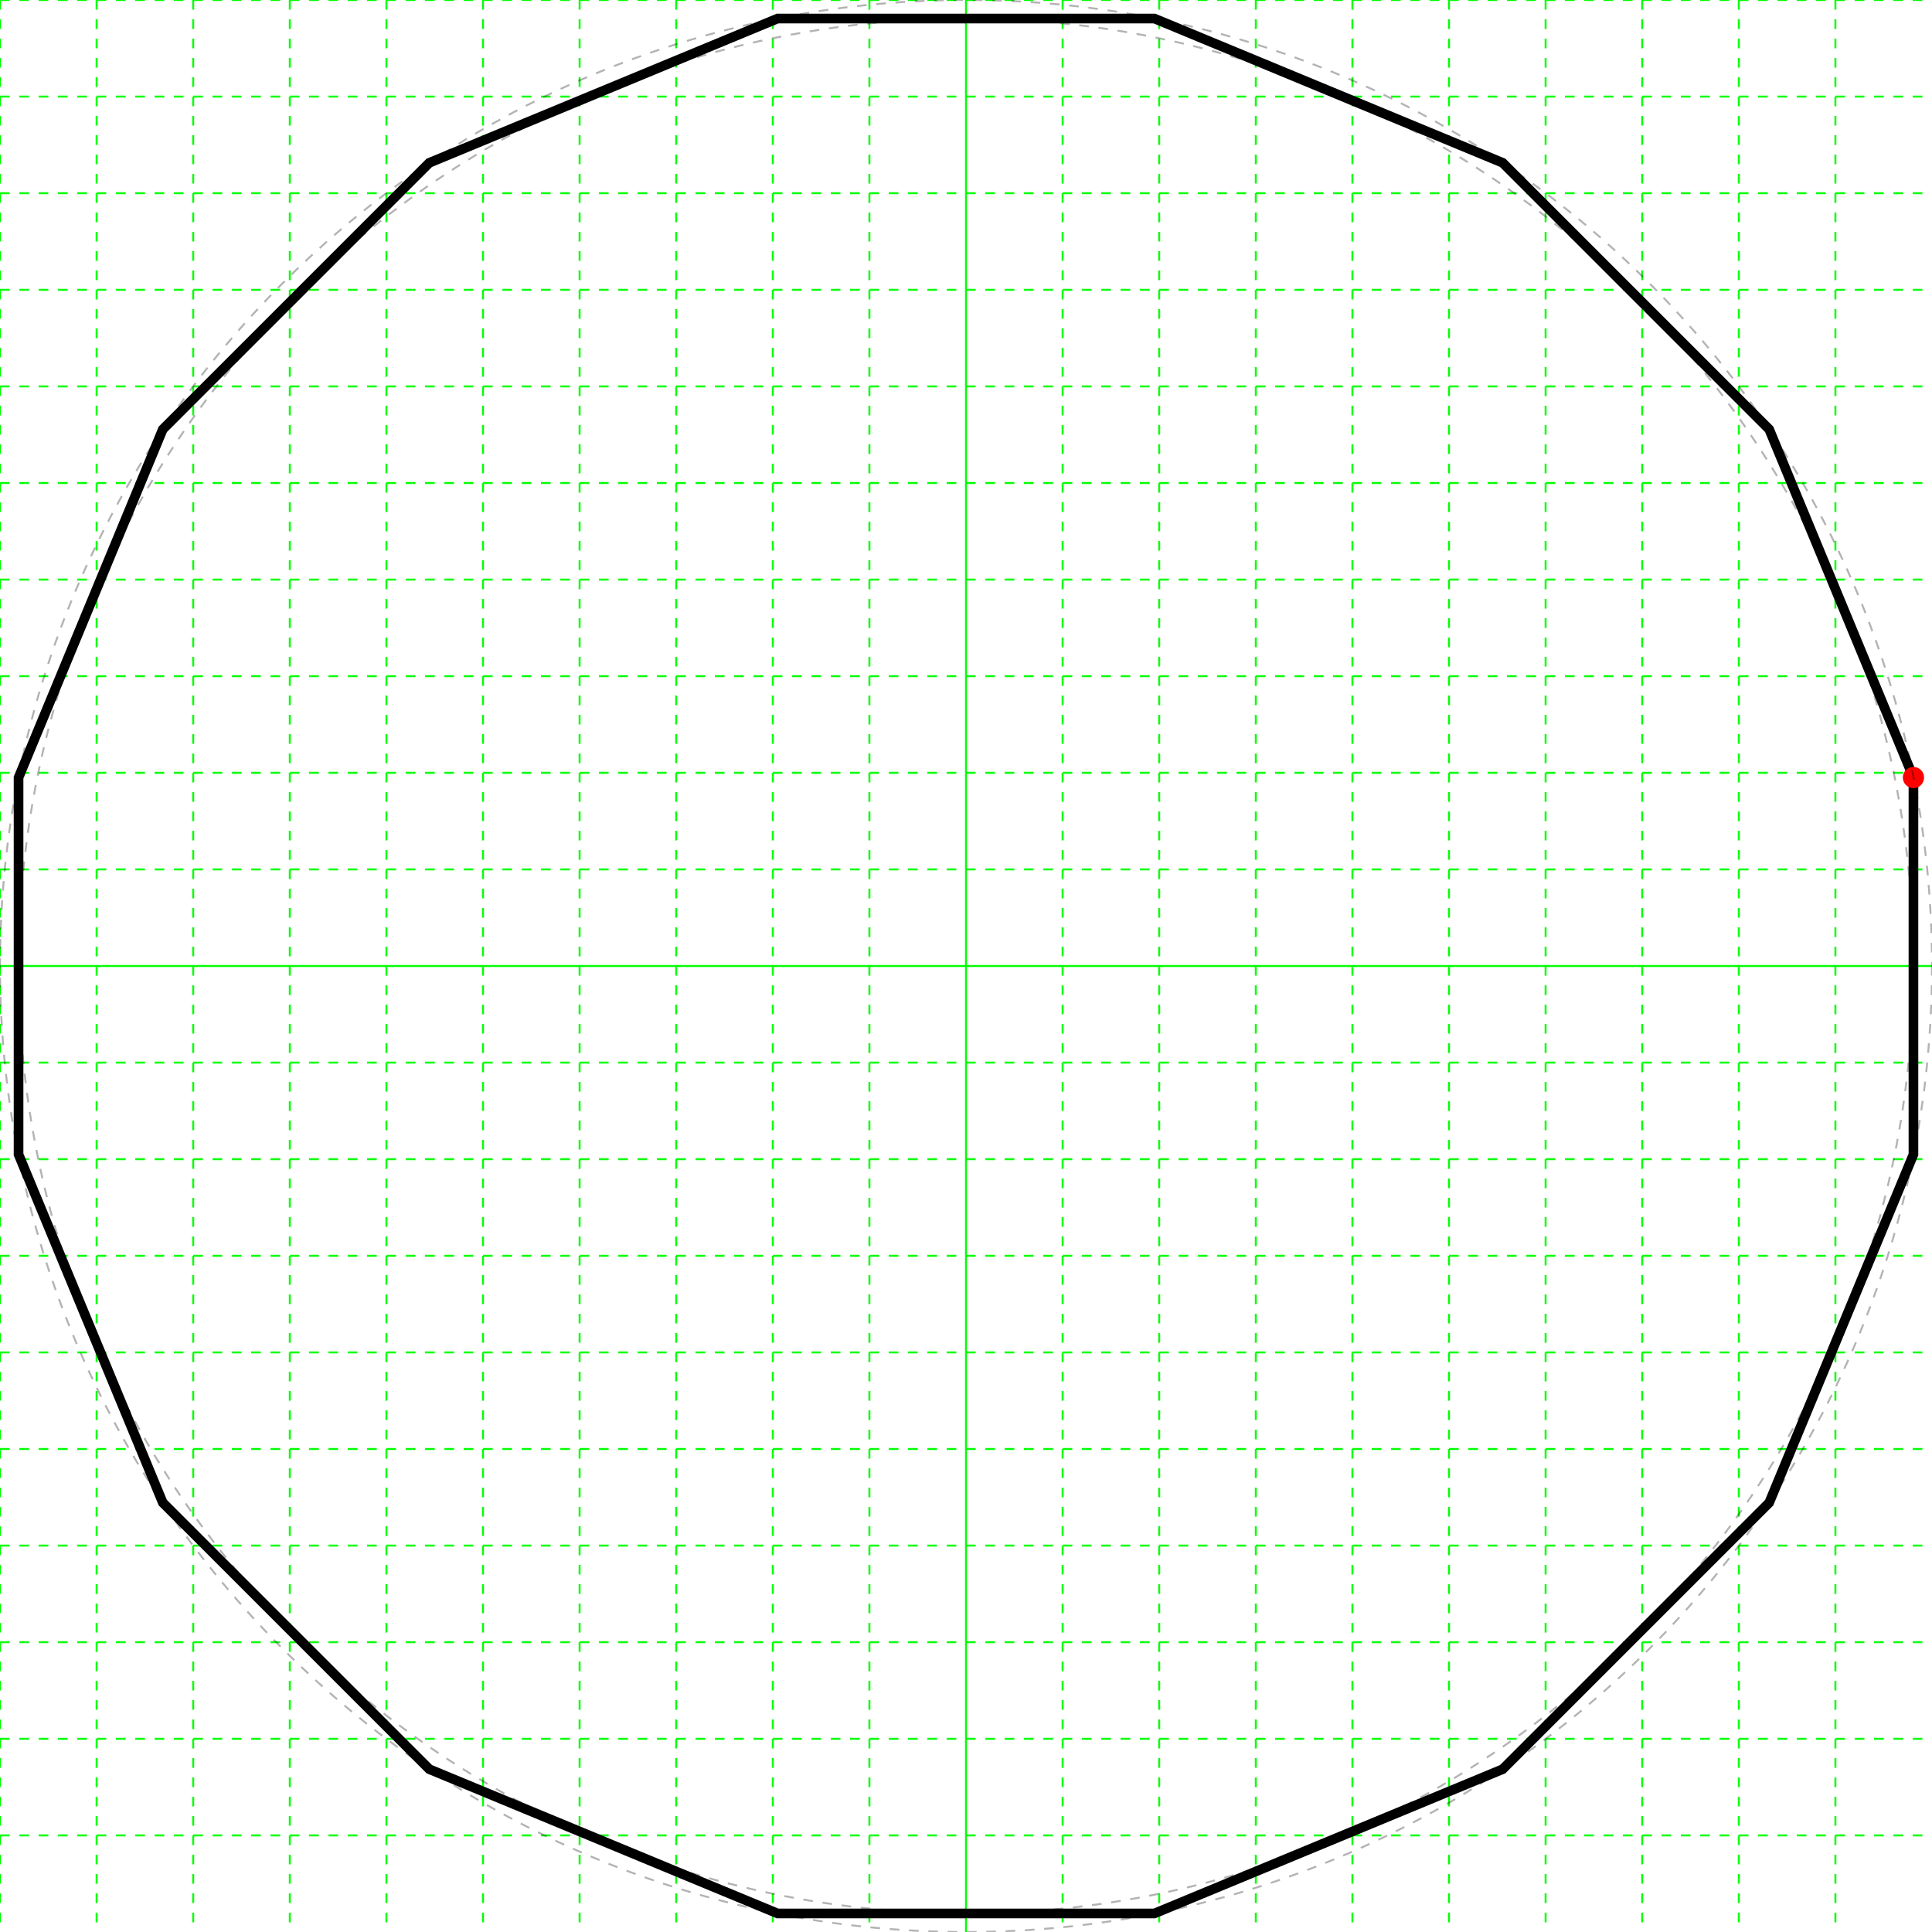
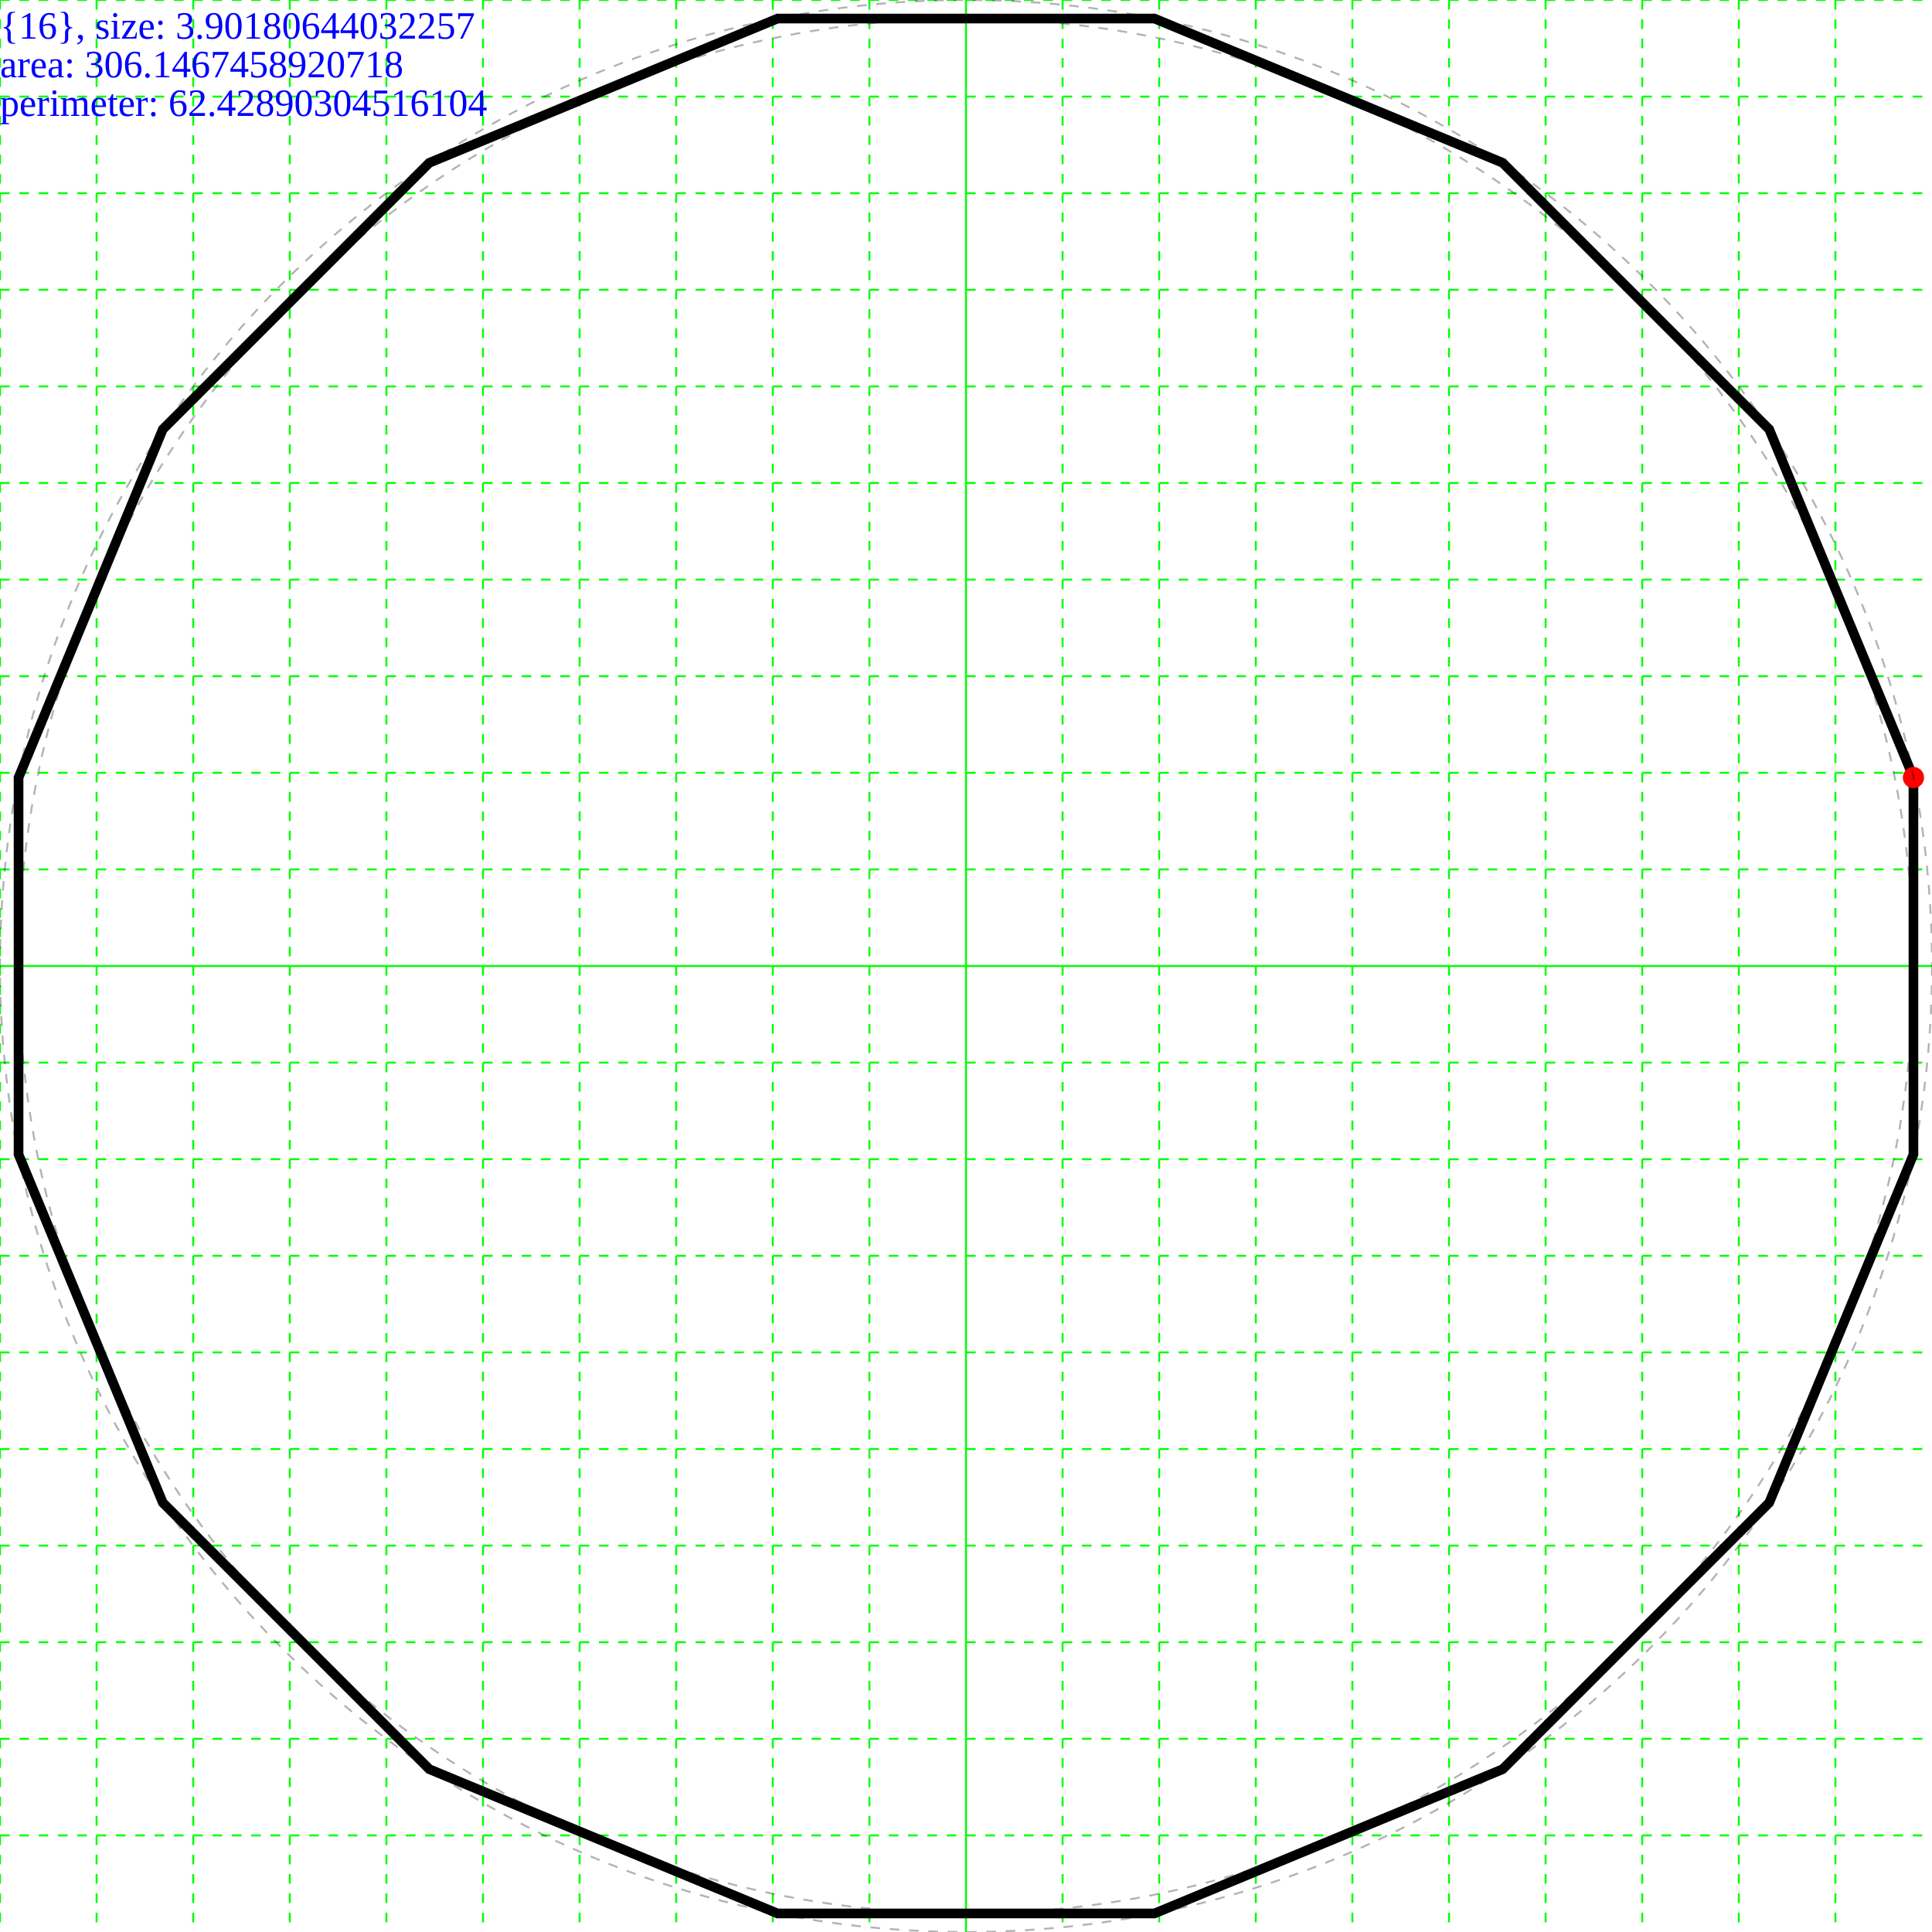
<svg xmlns="http://www.w3.org/2000/svg" height="200" width="200">
  <g id="grid">
    <line stroke="#00ff00" stroke-dasharray="1,1" stroke-width="0.2" x1="0" x2="0" y1="0" y2="200" />
    <line stroke="#00ff00" stroke-dasharray="1,1" stroke-width="0.2" x1="10" x2="10" y1="0" y2="200" />
    <line stroke="#00ff00" stroke-dasharray="1,1" stroke-width="0.2" x1="20" x2="20" y1="0" y2="200" />
    <line stroke="#00ff00" stroke-dasharray="1,1" stroke-width="0.2" x1="30" x2="30" y1="0" y2="200" />
    <line stroke="#00ff00" stroke-dasharray="1,1" stroke-width="0.2" x1="40" x2="40" y1="0" y2="200" />
    <line stroke="#00ff00" stroke-dasharray="1,1" stroke-width="0.2" x1="50" x2="50" y1="0" y2="200" />
    <line stroke="#00ff00" stroke-dasharray="1,1" stroke-width="0.2" x1="60" x2="60" y1="0" y2="200" />
    <line stroke="#00ff00" stroke-dasharray="1,1" stroke-width="0.2" x1="70" x2="70" y1="0" y2="200" />
    <line stroke="#00ff00" stroke-dasharray="1,1" stroke-width="0.2" x1="80" x2="80" y1="0" y2="200" />
    <line stroke="#00ff00" stroke-dasharray="1,1" stroke-width="0.2" x1="90" x2="90" y1="0" y2="200" />
    <line stroke="#00ff00" stroke-width="0.2" x1="100" x2="100" y1="0" y2="200" />
    <line stroke="#00ff00" stroke-dasharray="1,1" stroke-width="0.2" x1="110" x2="110" y1="0" y2="200" />
    <line stroke="#00ff00" stroke-dasharray="1,1" stroke-width="0.2" x1="120" x2="120" y1="0" y2="200" />
    <line stroke="#00ff00" stroke-dasharray="1,1" stroke-width="0.2" x1="130" x2="130" y1="0" y2="200" />
    <line stroke="#00ff00" stroke-dasharray="1,1" stroke-width="0.2" x1="140" x2="140" y1="0" y2="200" />
    <line stroke="#00ff00" stroke-dasharray="1,1" stroke-width="0.2" x1="150" x2="150" y1="0" y2="200" />
    <line stroke="#00ff00" stroke-dasharray="1,1" stroke-width="0.2" x1="160" x2="160" y1="0" y2="200" />
    <line stroke="#00ff00" stroke-dasharray="1,1" stroke-width="0.2" x1="170" x2="170" y1="0" y2="200" />
    <line stroke="#00ff00" stroke-dasharray="1,1" stroke-width="0.2" x1="180" x2="180" y1="0" y2="200" />
    <line stroke="#00ff00" stroke-dasharray="1,1" stroke-width="0.2" x1="190" x2="190" y1="0" y2="200" />
    <line stroke="#00ff00" stroke-dasharray="1,1" stroke-width="0.2" x1="0" x2="200" y1="0" y2="0" />
    <line stroke="#00ff00" stroke-dasharray="1,1" stroke-width="0.2" x1="0" x2="200" y1="10" y2="10" />
    <line stroke="#00ff00" stroke-dasharray="1,1" stroke-width="0.2" x1="0" x2="200" y1="20" y2="20" />
    <line stroke="#00ff00" stroke-dasharray="1,1" stroke-width="0.2" x1="0" x2="200" y1="30" y2="30" />
    <line stroke="#00ff00" stroke-dasharray="1,1" stroke-width="0.2" x1="0" x2="200" y1="40" y2="40" />
    <line stroke="#00ff00" stroke-dasharray="1,1" stroke-width="0.2" x1="0" x2="200" y1="50" y2="50" />
    <line stroke="#00ff00" stroke-dasharray="1,1" stroke-width="0.2" x1="0" x2="200" y1="60" y2="60" />
    <line stroke="#00ff00" stroke-dasharray="1,1" stroke-width="0.2" x1="0" x2="200" y1="70" y2="70" />
    <line stroke="#00ff00" stroke-dasharray="1,1" stroke-width="0.2" x1="0" x2="200" y1="80" y2="80" />
    <line stroke="#00ff00" stroke-dasharray="1,1" stroke-width="0.2" x1="0" x2="200" y1="90" y2="90" />
    <line stroke="#00ff00" stroke-width="0.2" x1="0" x2="200" y1="100" y2="100" />
    <line stroke="#00ff00" stroke-dasharray="1,1" stroke-width="0.2" x1="0" x2="200" y1="110" y2="110" />
    <line stroke="#00ff00" stroke-dasharray="1,1" stroke-width="0.2" x1="0" x2="200" y1="120" y2="120" />
    <line stroke="#00ff00" stroke-dasharray="1,1" stroke-width="0.2" x1="0" x2="200" y1="130" y2="130" />
    <line stroke="#00ff00" stroke-dasharray="1,1" stroke-width="0.2" x1="0" x2="200" y1="140" y2="140" />
    <line stroke="#00ff00" stroke-dasharray="1,1" stroke-width="0.2" x1="0" x2="200" y1="150" y2="150" />
    <line stroke="#00ff00" stroke-dasharray="1,1" stroke-width="0.2" x1="0" x2="200" y1="160" y2="160" />
    <line stroke="#00ff00" stroke-dasharray="1,1" stroke-width="0.2" x1="0" x2="200" y1="170" y2="170" />
    <line stroke="#00ff00" stroke-dasharray="1,1" stroke-width="0.2" x1="0" x2="200" y1="180" y2="180" />
    <line stroke="#00ff00" stroke-dasharray="1,1" stroke-width="0.2" x1="0" x2="200" y1="190" y2="190" />
  </g>
  <g>
    <polygon fill="none" points="198.079,80.491 198.079,119.509 183.147,155.557 155.557,183.147 119.509,198.079 80.491,198.079 44.443,183.147 16.853,155.557 1.921,119.509 1.921,80.491 16.853,44.443 44.443,16.853 80.491,1.921 119.509,1.921 155.557,16.853 183.147,44.443" stroke="black" stroke-width="1" />
    <circle cx="198.079" cy="80.491" fill="#ff0000" r="1.1" />
    <circle cx="100.0" cy="100.0" fill="none" r="100.0" stroke="black" stroke-dasharray="1,1" stroke-opacity="0.3" stroke-width="0.2" />
+     <text fill="blue" font-size="4.0" id="info" x="0" y="0">
+       <tspan dy="4.0" x="0">{16}, size: 3.90180644032257</tspan>
+       <tspan dy="4.0" x="0">area: 306.1467458920718</tspan>
+       <tspan dy="4.0" x="0">perimeter: 62.42890304516104</tspan>
+     </text>
    <circle cx="100.0" cy="100.0" fill="none" r="98.079" stroke="black" stroke-dasharray="1,1" stroke-opacity="0.3" stroke-width="0.2" />
  </g>
</svg>
